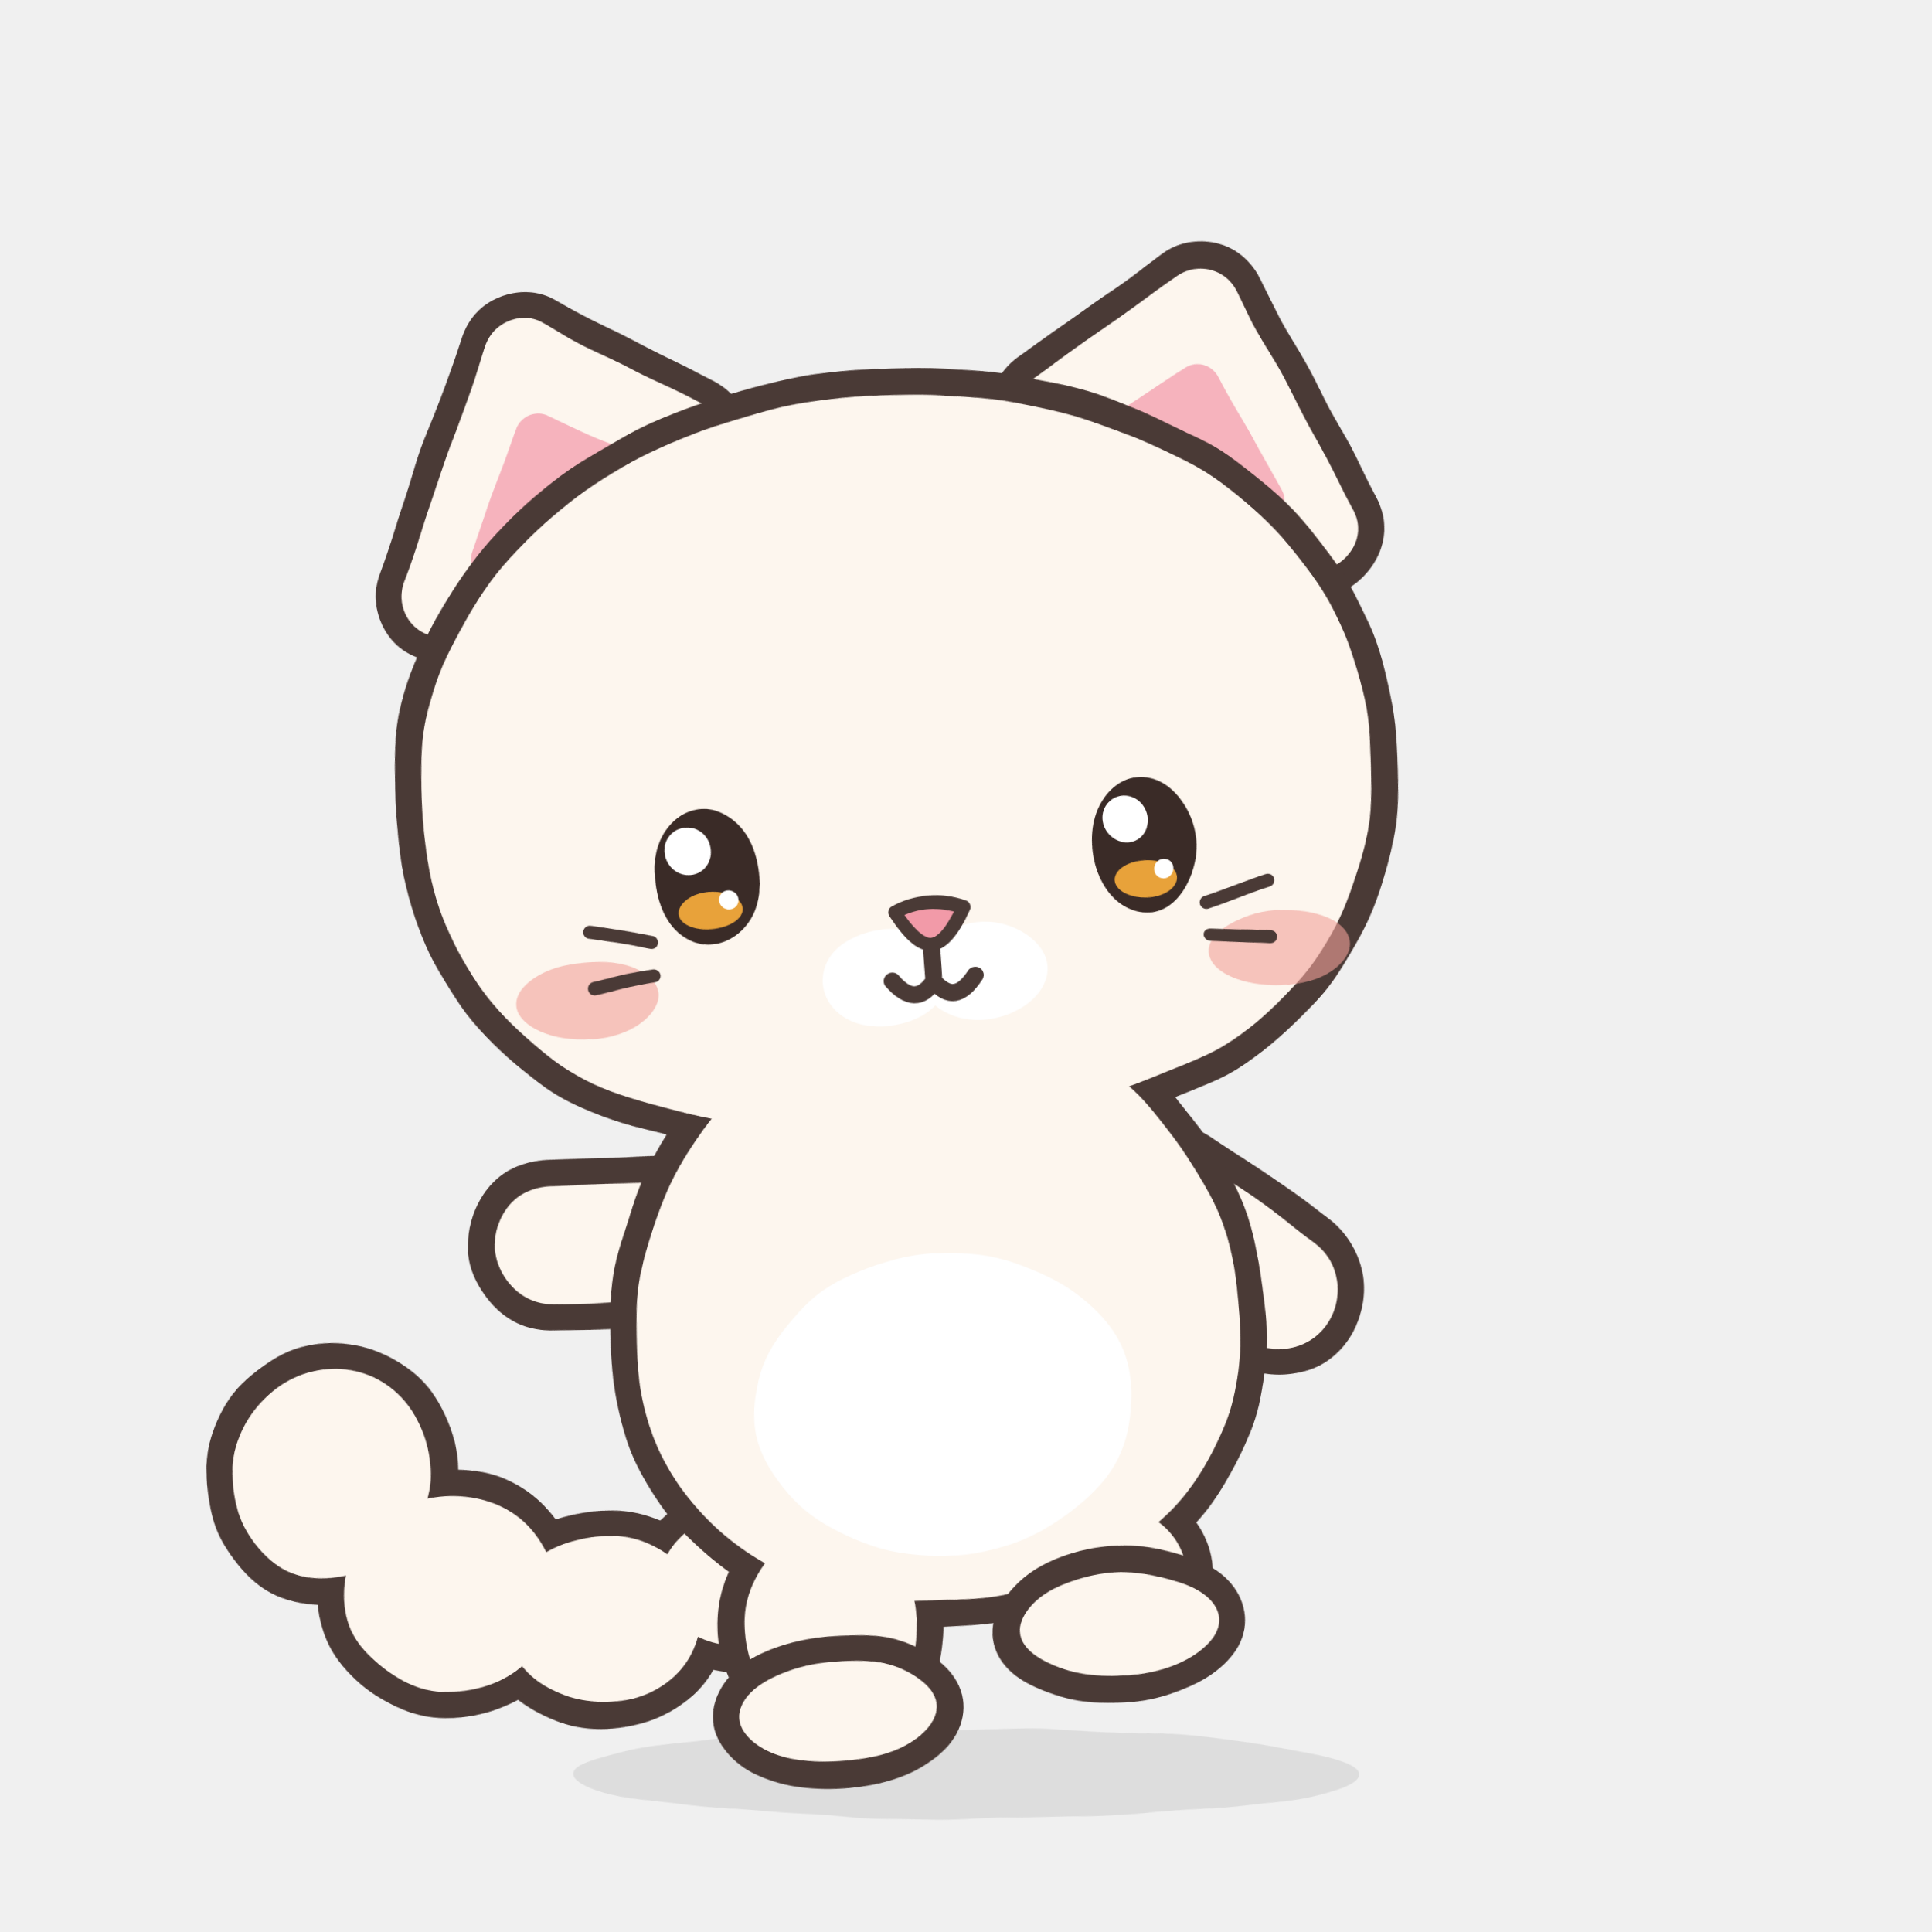
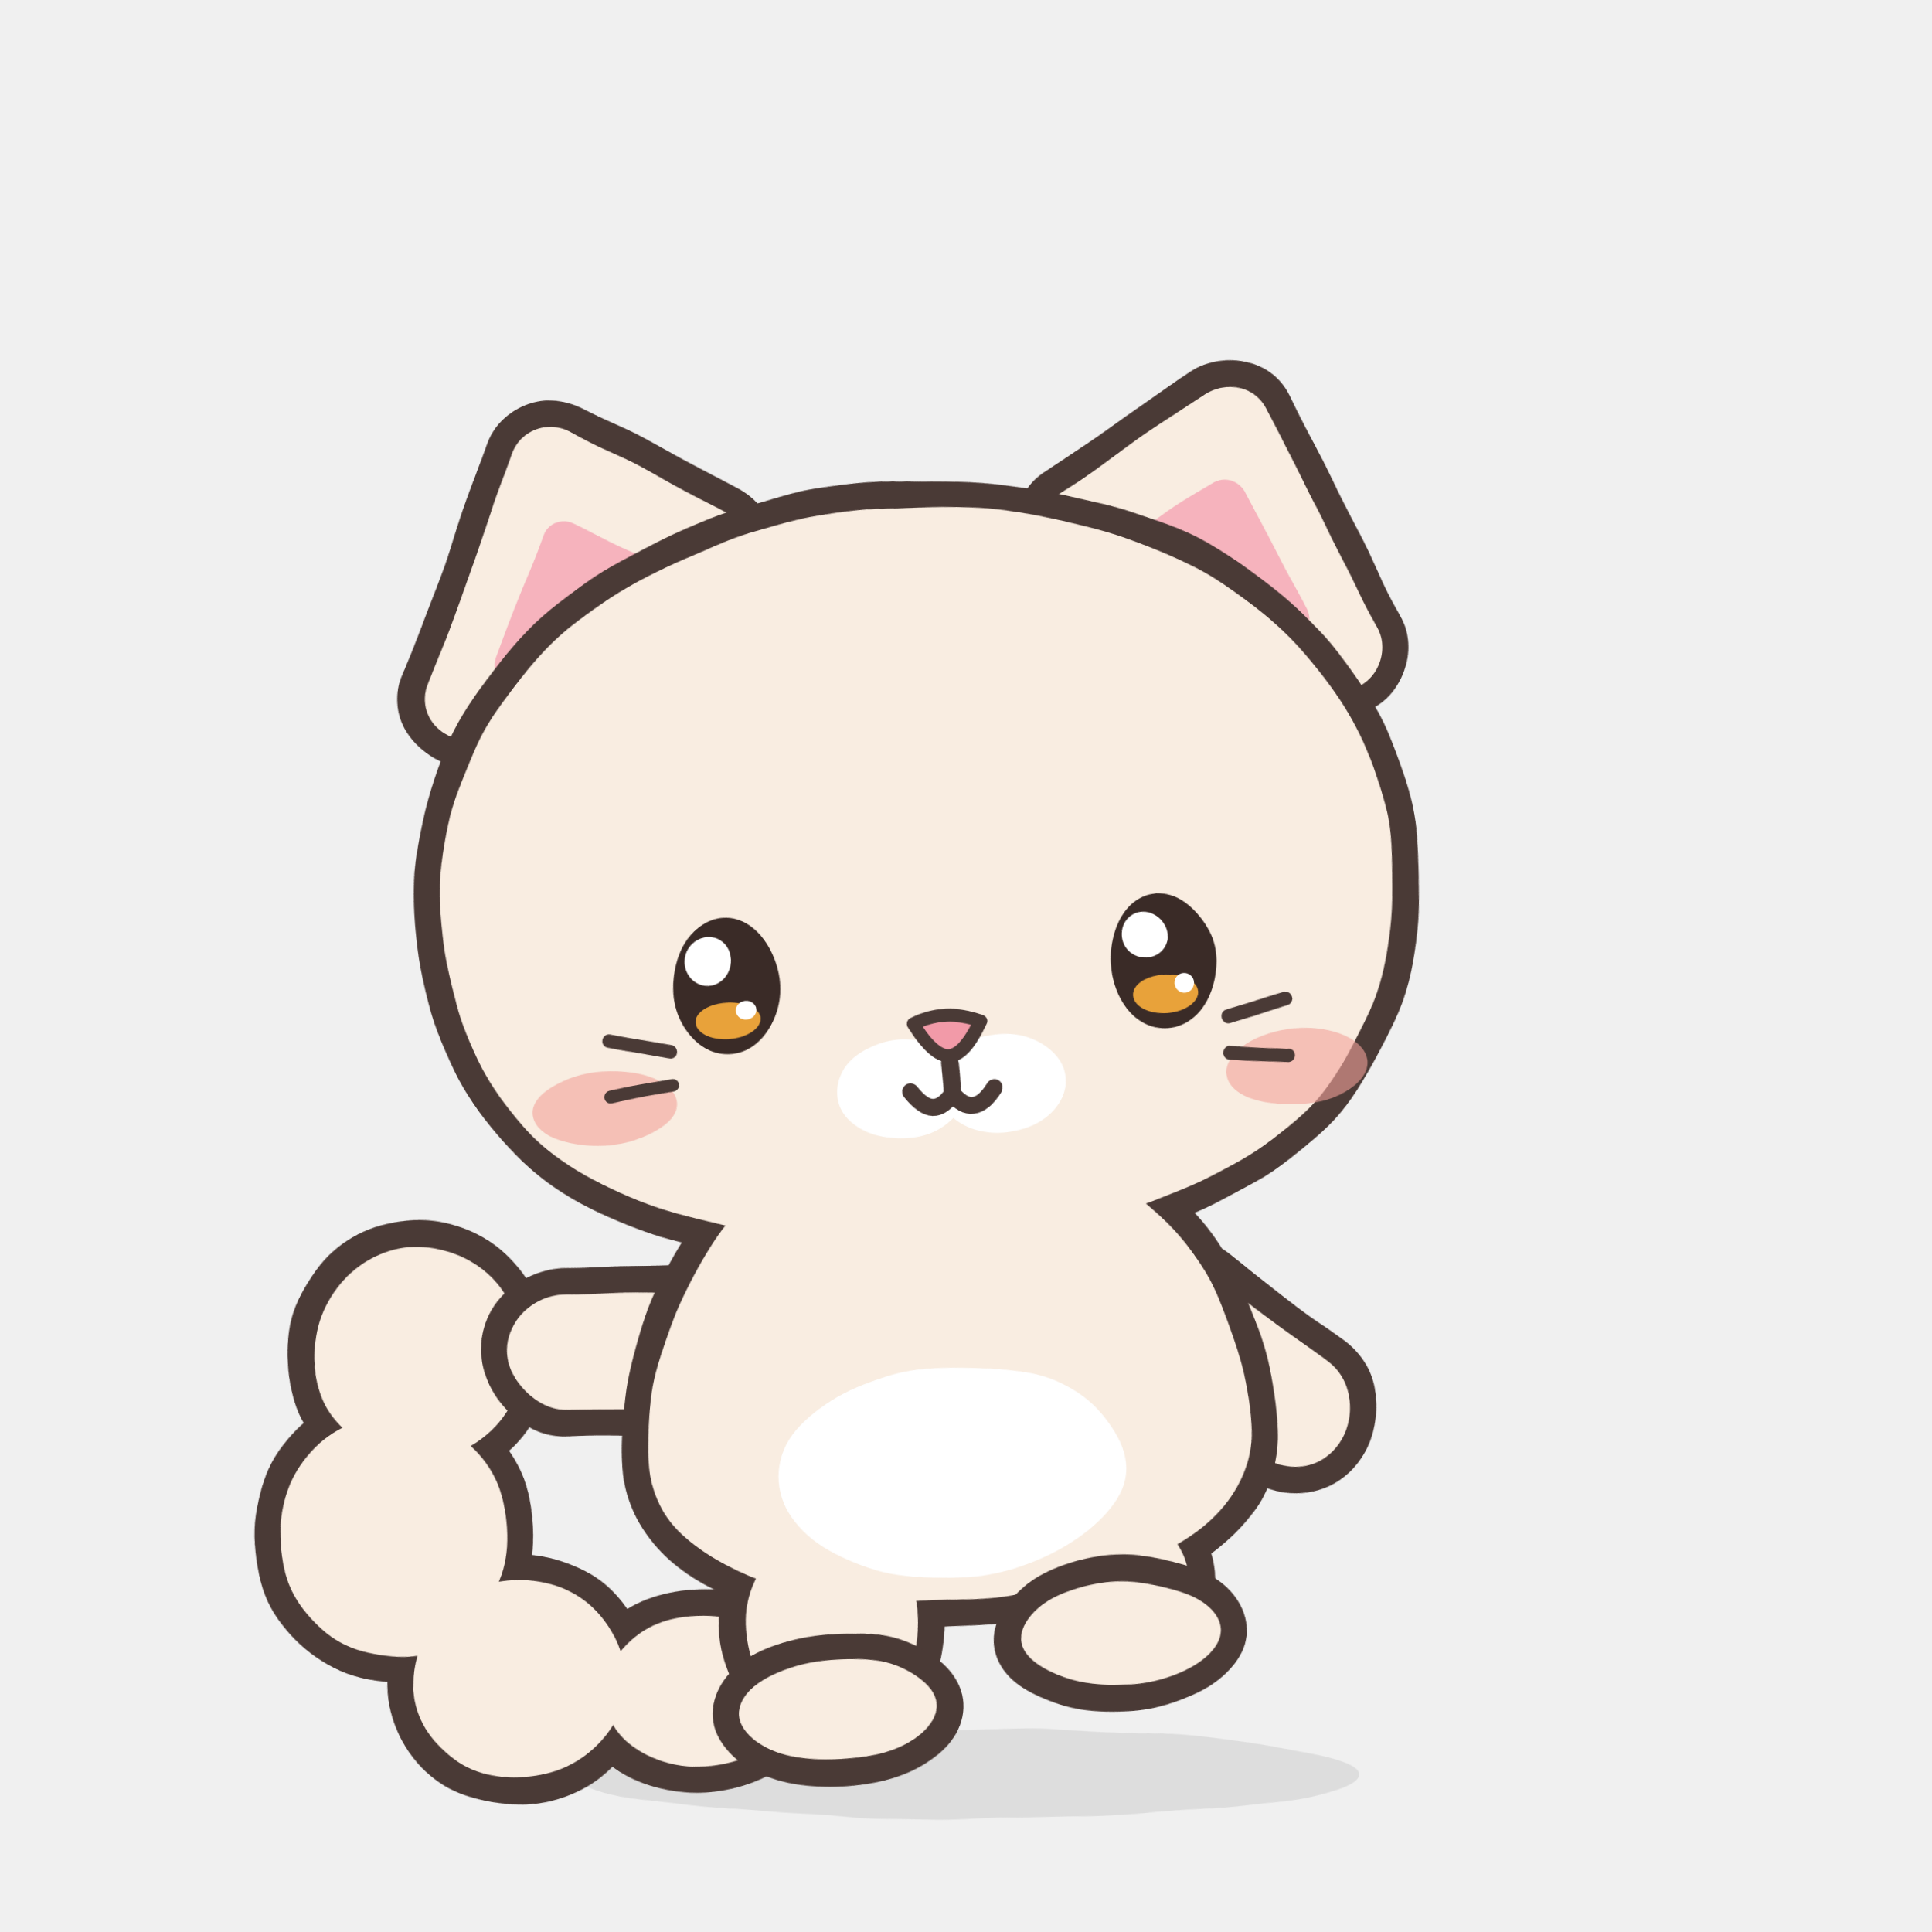
<svg xmlns="http://www.w3.org/2000/svg" width="512" height="512" viewBox="0 0 512 512">
  <defs>
    <filter id="hand" filterUnits="userSpaceOnUse" x="-20" y="-20" width="552" height="552">
      <feTurbulence type="fractalNoise" baseFrequency="0.03" numOctaves="2" seed="11" />
      <feDisplacementMap in="SourceGraphic" scale="2" xChannelSelector="R" yChannelSelector="G" />
    </filter>
  </defs>
  <g filter="url(#hand)" stroke-linecap="round" stroke-linejoin="round">
    <ellipse cx="256" cy="470" rx="104" ry="12" fill="#000" opacity="0.08" />
-     <g transform="rotate(-4.33 256 451)">
+     <g transform="rotate(-3.46 256 451)">
      <g>
-         <ellipse cx="200" cy="414.0" rx="22" ry="18" fill="#fdf6ee" stroke="#4a3a36" stroke-width="14" />
-         <ellipse cx="162" cy="422.0" rx="26" ry="22" fill="#fdf6ee" stroke="#4a3a36" stroke-width="14" />
-         <ellipse cx="122" cy="412.0" rx="28" ry="26" fill="#fdf6ee" stroke="#4a3a36" stroke-width="14" />
-         <ellipse cx="92.804" cy="378.0" rx="26" ry="28" fill="#fdf6ee" stroke="#4a3a36" stroke-width="14" transform="rotate(20 92.80385 378.0)" />
-         <ellipse cx="200" cy="414.0" rx="22" ry="18" fill="#fdf6ee" />
-         <ellipse cx="162" cy="422.0" rx="26" ry="22" fill="#fdf6ee" />
-         <ellipse cx="122" cy="412.0" rx="28" ry="26" fill="#fdf6ee" />
-         <ellipse cx="92.804" cy="378.0" rx="26" ry="28" fill="#fdf6ee" transform="rotate(20 92.80385 378.0)" />
+         <ellipse cx="186" cy="444.0" rx="26" ry="20" fill="#f9ede1" stroke="#4a3a36" stroke-width="14" />
+         <ellipse cx="138" cy="438.0" rx="28" ry="26" fill="#f9ede1" stroke="#4a3a36" stroke-width="14" />
+         <ellipse cx="107.464" cy="398.0" rx="30" ry="32" fill="#f9ede1" stroke="#4a3a36" stroke-width="14" />
+         <ellipse cx="116.66" cy="350.0" rx="28" ry="28" fill="#f9ede1" stroke="#4a3a36" stroke-width="14" transform="rotate(30 116.6603 350.0)" />
+         <ellipse cx="186" cy="444.0" rx="26" ry="20" fill="#f9ede1" />
+         <ellipse cx="138" cy="438.0" rx="28" ry="26" fill="#f9ede1" />
+         <ellipse cx="107.464" cy="398.0" rx="30" ry="32" fill="#f9ede1" />
+         <ellipse cx="116.66" cy="350.0" rx="28" ry="28" fill="#f9ede1" transform="rotate(30 116.6603 350.0)" />
      </g>
-       <polygon points="166.0,88.0 140.0,148.0 206.0,112.0" fill="#4a3a36" stroke="#4a3a36" stroke-width="36.0" stroke-linejoin="round" />
-       <polygon points="166.0,88.0 140.0,148.0 206.0,112.0" fill="#fdf6ee" stroke="#fdf6ee" stroke-width="22.0" stroke-linejoin="round" />
-       <polygon points="168.3,108.0 153.8,139.6 190.1,119.8" fill="#f6b3bd" stroke="#f6b3bd" stroke-width="12.0" stroke-linejoin="round" />
-       <polygon points="346.0,88.0 372.0,148.0 306.0,112.0" fill="#4a3a36" stroke="#4a3a36" stroke-width="36.0" stroke-linejoin="round" />
-       <polygon points="346.0,88.0 372.0,148.0 306.0,112.0" fill="#fdf6ee" stroke="#fdf6ee" stroke-width="22.0" stroke-linejoin="round" />
-       <polygon points="343.7,108.0 358.2,139.6 321.9,119.8" fill="#f6b3bd" stroke="#f6b3bd" stroke-width="12.0" stroke-linejoin="round" />
-       <line x1="194.0" y1="324.0" x2="156.1" y2="321.8" stroke="#4a3a36" stroke-width="45" stroke-linecap="round" />
-       <line x1="194.0" y1="324.0" x2="156.1" y2="321.8" stroke="#fdf6ee" stroke-width="31" stroke-linecap="round" />
-       <line x1="318.0" y1="324.0" x2="347.1" y2="348.4" stroke="#4a3a36" stroke-width="45" stroke-linecap="round" />
-       <line x1="318.0" y1="324.0" x2="347.1" y2="348.4" stroke="#fdf6ee" stroke-width="31" stroke-linecap="round" />
+       <polygon points="166.0,118.0 140.0,178.0 206.0,142.0" fill="#4a3a36" stroke="#4a3a36" stroke-width="36.0" stroke-linejoin="round" />
+       <polygon points="166.0,118.0 140.0,178.0 206.0,142.0" fill="#f9ede1" stroke="#f9ede1" stroke-width="22.0" stroke-linejoin="round" />
+       <polygon points="168.3,138.0 153.8,169.6 190.1,149.8" fill="#f6b3bd" stroke="#f6b3bd" stroke-width="12.0" stroke-linejoin="round" />
+       <polygon points="346.0,118.0 372.0,178.0 306.0,142.0" fill="#4a3a36" stroke="#4a3a36" stroke-width="36.0" stroke-linejoin="round" />
+       <polygon points="346.0,118.0 372.0,178.0 306.0,142.0" fill="#f9ede1" stroke="#f9ede1" stroke-width="22.0" stroke-linejoin="round" />
+       <polygon points="343.7,138.0 358.2,169.6 321.9,149.8" fill="#f6b3bd" stroke="#f6b3bd" stroke-width="12.0" stroke-linejoin="round" />
+       <line x1="194.0" y1="354.0" x2="156.1" y2="351.8" stroke="#4a3a36" stroke-width="45" stroke-linecap="round" />
+       <line x1="194.0" y1="354.0" x2="156.1" y2="351.8" stroke="#f9ede1" stroke-width="31" stroke-linecap="round" />
+       <line x1="318.0" y1="354.0" x2="347.1" y2="378.4" stroke="#4a3a36" stroke-width="45" stroke-linecap="round" />
+       <line x1="318.0" y1="354.0" x2="347.1" y2="378.4" stroke="#f9ede1" stroke-width="31" stroke-linecap="round" />
      <g>
-         <path d="M256,268.0 C300.8,268.0 336,305.84 336,354.0 C336,396.0 304.0,424.0 256,424.0 C208.0,424.0 176,396.0 176,354.0 C176,305.84 211.2,268.0 256,268.0 Z" fill="#fdf6ee" stroke="#4a3a36" stroke-width="14" />
-         <path d="M256,104.0 C327.82,104.0 382,147.0 382,204.0 C382,266.04 339.16,298.0 256,298.0 C172.84,298.0 130,266.04 130,204.0 C130,147.0 184.18,104.0 256,104.0 Z" fill="#fdf6ee" stroke="#4a3a36" stroke-width="14" />
-         <ellipse cx="222.0" cy="428.5" rx="23" ry="26.5" fill="#fdf6ee" stroke="#4a3a36" stroke-width="14" />
-         <ellipse cx="294.0" cy="419.84" rx="23" ry="17.84" fill="#fdf6ee" stroke="#4a3a36" stroke-width="14" />
-         <path d="M256,268.0 C300.8,268.0 336,305.84 336,354.0 C336,396.0 304.0,424.0 256,424.0 C208.0,424.0 176,396.0 176,354.0 C176,305.84 211.2,268.0 256,268.0 Z" fill="#fdf6ee" />
-         <path d="M256,104.0 C327.82,104.0 382,147.0 382,204.0 C382,266.04 339.16,298.0 256,298.0 C172.84,298.0 130,266.04 130,204.0 C130,147.0 184.18,104.0 256,104.0 Z" fill="#fdf6ee" />
-         <ellipse cx="222.0" cy="428.5" rx="23" ry="26.5" fill="#fdf6ee" />
-         <ellipse cx="294.0" cy="419.84" rx="23" ry="17.84" fill="#fdf6ee" />
+         <path d="M256,298.0 C300.8,298.0 336,335.84 336,384.0 C336,408.0 304.0,424.0 256,424.0 C208.0,424.0 176,408.0 176,384.0 C176,335.84 211.2,298.0 256,298.0 Z" fill="#f9ede1" stroke="#4a3a36" stroke-width="14" />
+         <path d="M256,134.0 C327.82,134.0 382,177.0 382,234.0 C382,296.04 339.16,328.0 256,328.0 C172.84,328.0 130,296.04 130,234.0 C130,177.0 184.18,134.0 256,134.0 Z" fill="#f9ede1" stroke="#4a3a36" stroke-width="14" />
+         <ellipse cx="222.0" cy="428.5" rx="23" ry="26.5" fill="#f9ede1" stroke="#4a3a36" stroke-width="14" />
+         <ellipse cx="294.0" cy="420.706" rx="23" ry="18.706" fill="#f9ede1" stroke="#4a3a36" stroke-width="14" />
+         <path d="M256,298.0 C300.8,298.0 336,335.84 336,384.0 C336,408.0 304.0,424.0 256,424.0 C208.0,424.0 176,408.0 176,384.0 C176,335.84 211.2,298.0 256,298.0 Z" fill="#f9ede1" />
+         <path d="M256,134.0 C327.82,134.0 382,177.0 382,234.0 C382,296.04 339.16,328.0 256,328.0 C172.84,328.0 130,296.04 130,234.0 C130,177.0 184.18,134.0 256,134.0 Z" fill="#f9ede1" />
+         <ellipse cx="222.0" cy="428.5" rx="23" ry="26.5" fill="#f9ede1" />
+         <ellipse cx="294.0" cy="420.706" rx="23" ry="18.706" fill="#f9ede1" />
      </g>
-       <ellipse cx="222" cy="451" rx="30" ry="17" fill="#fdf6ee" stroke="#4a3a36" stroke-width="7" />
-       <ellipse cx="298" cy="433.679" rx="30" ry="17" fill="#fdf6ee" stroke="#4a3a36" stroke-width="7" />
-       <ellipse cx="256" cy="372.0" rx="50" ry="40" fill="#ffffff" />
-       <ellipse cx="204" cy="228.0" rx="14.0" ry="18.0" fill="#3a2b27" />
-       <ellipse cx="204.0" cy="237.0" rx="8.5" ry="5.0" fill="#e8a23a" />
-       <circle cx="199.5" cy="221.0" r="6.2" fill="#fff" />
-       <circle cx="209.0" cy="234.5" r="2.6" fill="#fff" />
-       <ellipse cx="320" cy="228.0" rx="14.0" ry="18.0" fill="#3a2b27" />
-       <ellipse cx="320.0" cy="237.0" rx="8.5" ry="5.0" fill="#e8a23a" />
-       <circle cx="315.5" cy="221.0" r="6.2" fill="#fff" />
-       <circle cx="325.0" cy="234.5" r="2.6" fill="#fff" />
-       <ellipse cx="170" cy="258.0" rx="19" ry="10" fill="#f2a199" opacity="0.6" />
-       <ellipse cx="354" cy="258.0" rx="19" ry="10" fill="#f2a199" opacity="0.6" />
-       <ellipse cx="249.0" cy="258.0" rx="17.0" ry="13.0" fill="#ffffff" />
-       <ellipse cx="275.0" cy="258.0" rx="17.0" ry="13.0" fill="#ffffff" />
-       <path d="M188,244.0 l-16,-4 M188,253.0 l-16,2" fill="none" stroke="#4a3a36" stroke-width="3.5" stroke-linecap="round" />
-       <path d="M336,244.0 l16,-4 M336,253.0 l16,2" fill="none" stroke="#4a3a36" stroke-width="3.5" stroke-linecap="round" />
-       <path d="M253.0,241.0 Q262,237.0 271.0,241.0 Q266.0,250.0 262,250.0 Q258.0,250.0 253.0,241.0 Z" fill="#f29aa8" stroke="#4a3a36" stroke-width="3.5" stroke-linejoin="round" />
-       <path d="M262,252.0 L262,260.0 M251,259.0 Q256.5,267.0 262,260.0 Q267.5,267.0 273,259.0" fill="none" stroke="#4a3a36" stroke-width="4.5" stroke-linecap="round" stroke-linejoin="round" />
+       <ellipse cx="222" cy="451" rx="30" ry="17" fill="#f9ede1" stroke="#4a3a36" stroke-width="7" />
+       <ellipse cx="298" cy="435.412" rx="30" ry="17" fill="#f9ede1" stroke="#4a3a36" stroke-width="7" />
+       <ellipse cx="256" cy="390.0" rx="46" ry="28" fill="#ffffff" />
+       <ellipse cx="204" cy="258.0" rx="14.0" ry="18.0" fill="#3a2b27" />
+       <ellipse cx="204.0" cy="267.0" rx="8.5" ry="5.0" fill="#e8a23a" />
+       <circle cx="199.5" cy="251.0" r="6.2" fill="#fff" />
+       <circle cx="209.0" cy="264.5" r="2.6" fill="#fff" />
+       <ellipse cx="320" cy="258.0" rx="14.0" ry="18.0" fill="#3a2b27" />
+       <ellipse cx="320.0" cy="267.0" rx="8.5" ry="5.0" fill="#e8a23a" />
+       <circle cx="315.5" cy="251.0" r="6.2" fill="#fff" />
+       <circle cx="325.0" cy="264.5" r="2.6" fill="#fff" />
+       <ellipse cx="170" cy="288.0" rx="19" ry="10" fill="#f2a199" opacity="0.6" />
+       <ellipse cx="354" cy="288.0" rx="19" ry="10" fill="#f2a199" opacity="0.6" />
+       <ellipse cx="249.0" cy="288.0" rx="17.0" ry="13.0" fill="#ffffff" />
+       <ellipse cx="275.0" cy="288.0" rx="17.0" ry="13.0" fill="#ffffff" />
+       <path d="M188,274.0 l-16,-4 M188,283.0 l-16,2" fill="none" stroke="#4a3a36" stroke-width="3.5" stroke-linecap="round" />
+       <path d="M336,274.0 l16,-4 M336,283.0 l16,2" fill="none" stroke="#4a3a36" stroke-width="3.5" stroke-linecap="round" />
+       <path d="M253.0,271.0 Q262,267.0 271.0,271.0 Q266.0,280.0 262,280.0 Q258.0,280.0 253.0,271.0 Z" fill="#f29aa8" stroke="#4a3a36" stroke-width="3.5" stroke-linejoin="round" />
+       <path d="M262,282.0 L262,290.0 M251,289.0 Q256.5,297.0 262,290.0 Q267.5,297.0 273,289.0" fill="none" stroke="#4a3a36" stroke-width="4.5" stroke-linecap="round" stroke-linejoin="round" />
    </g>
  </g>
</svg>
